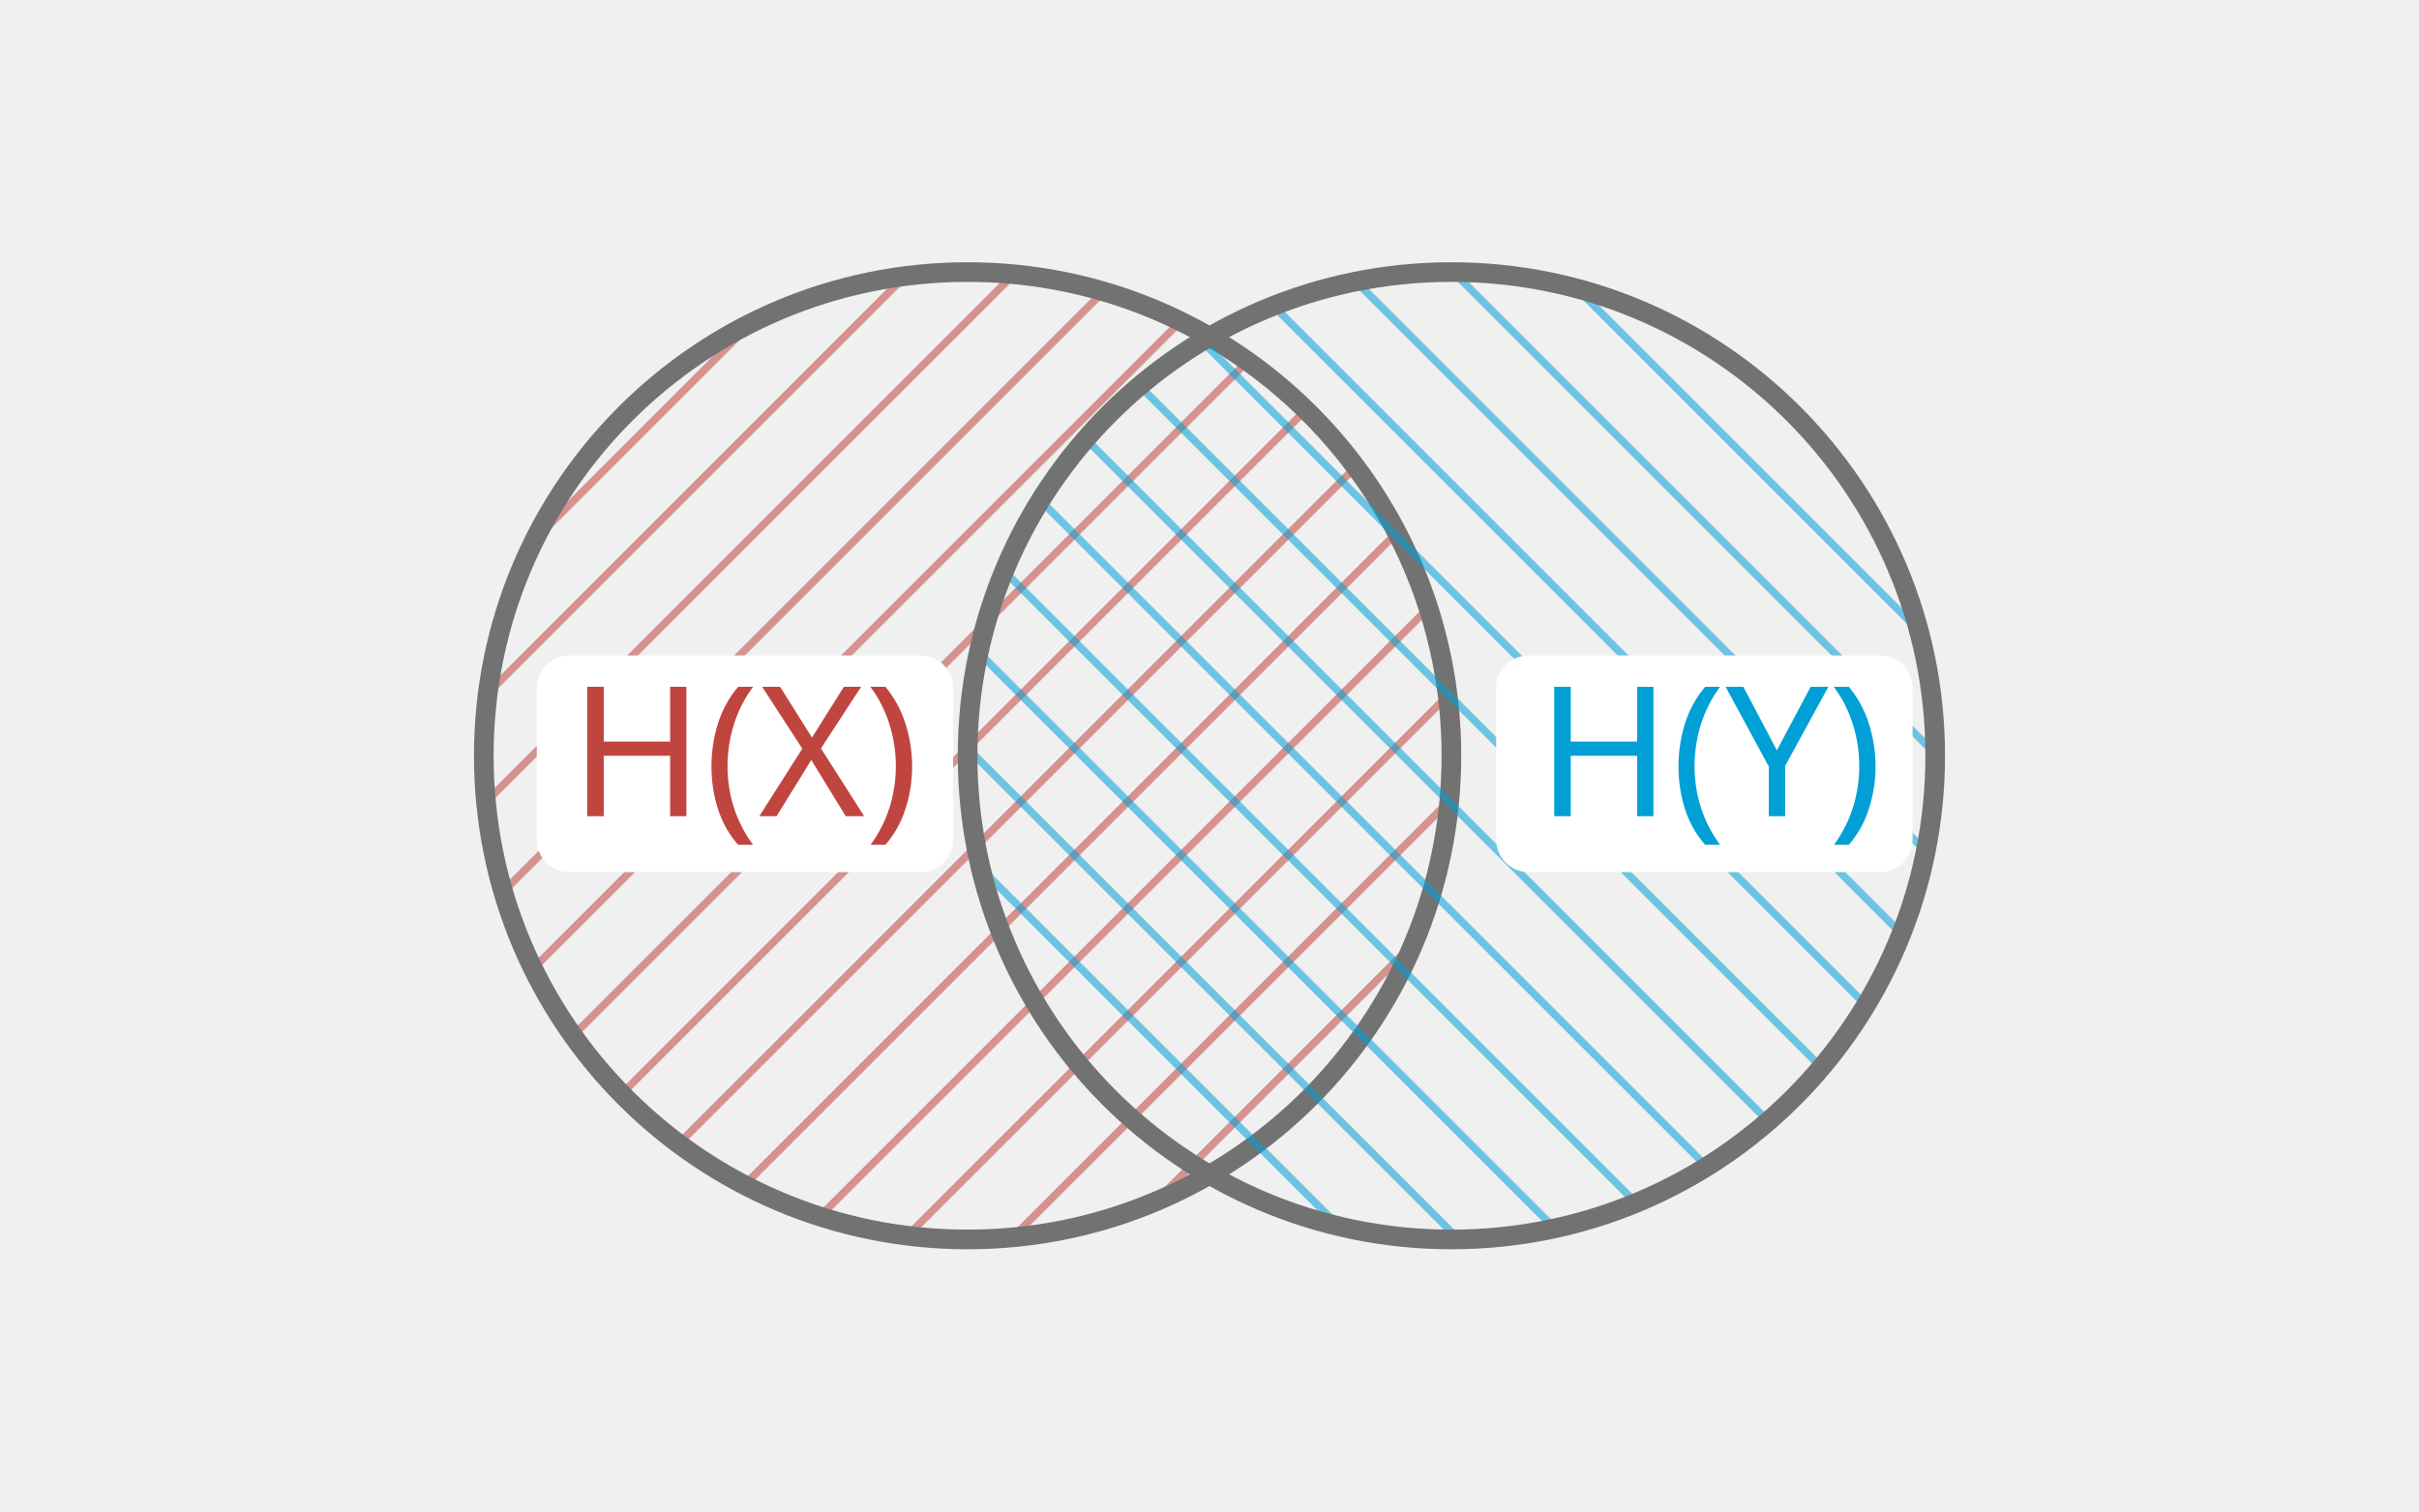
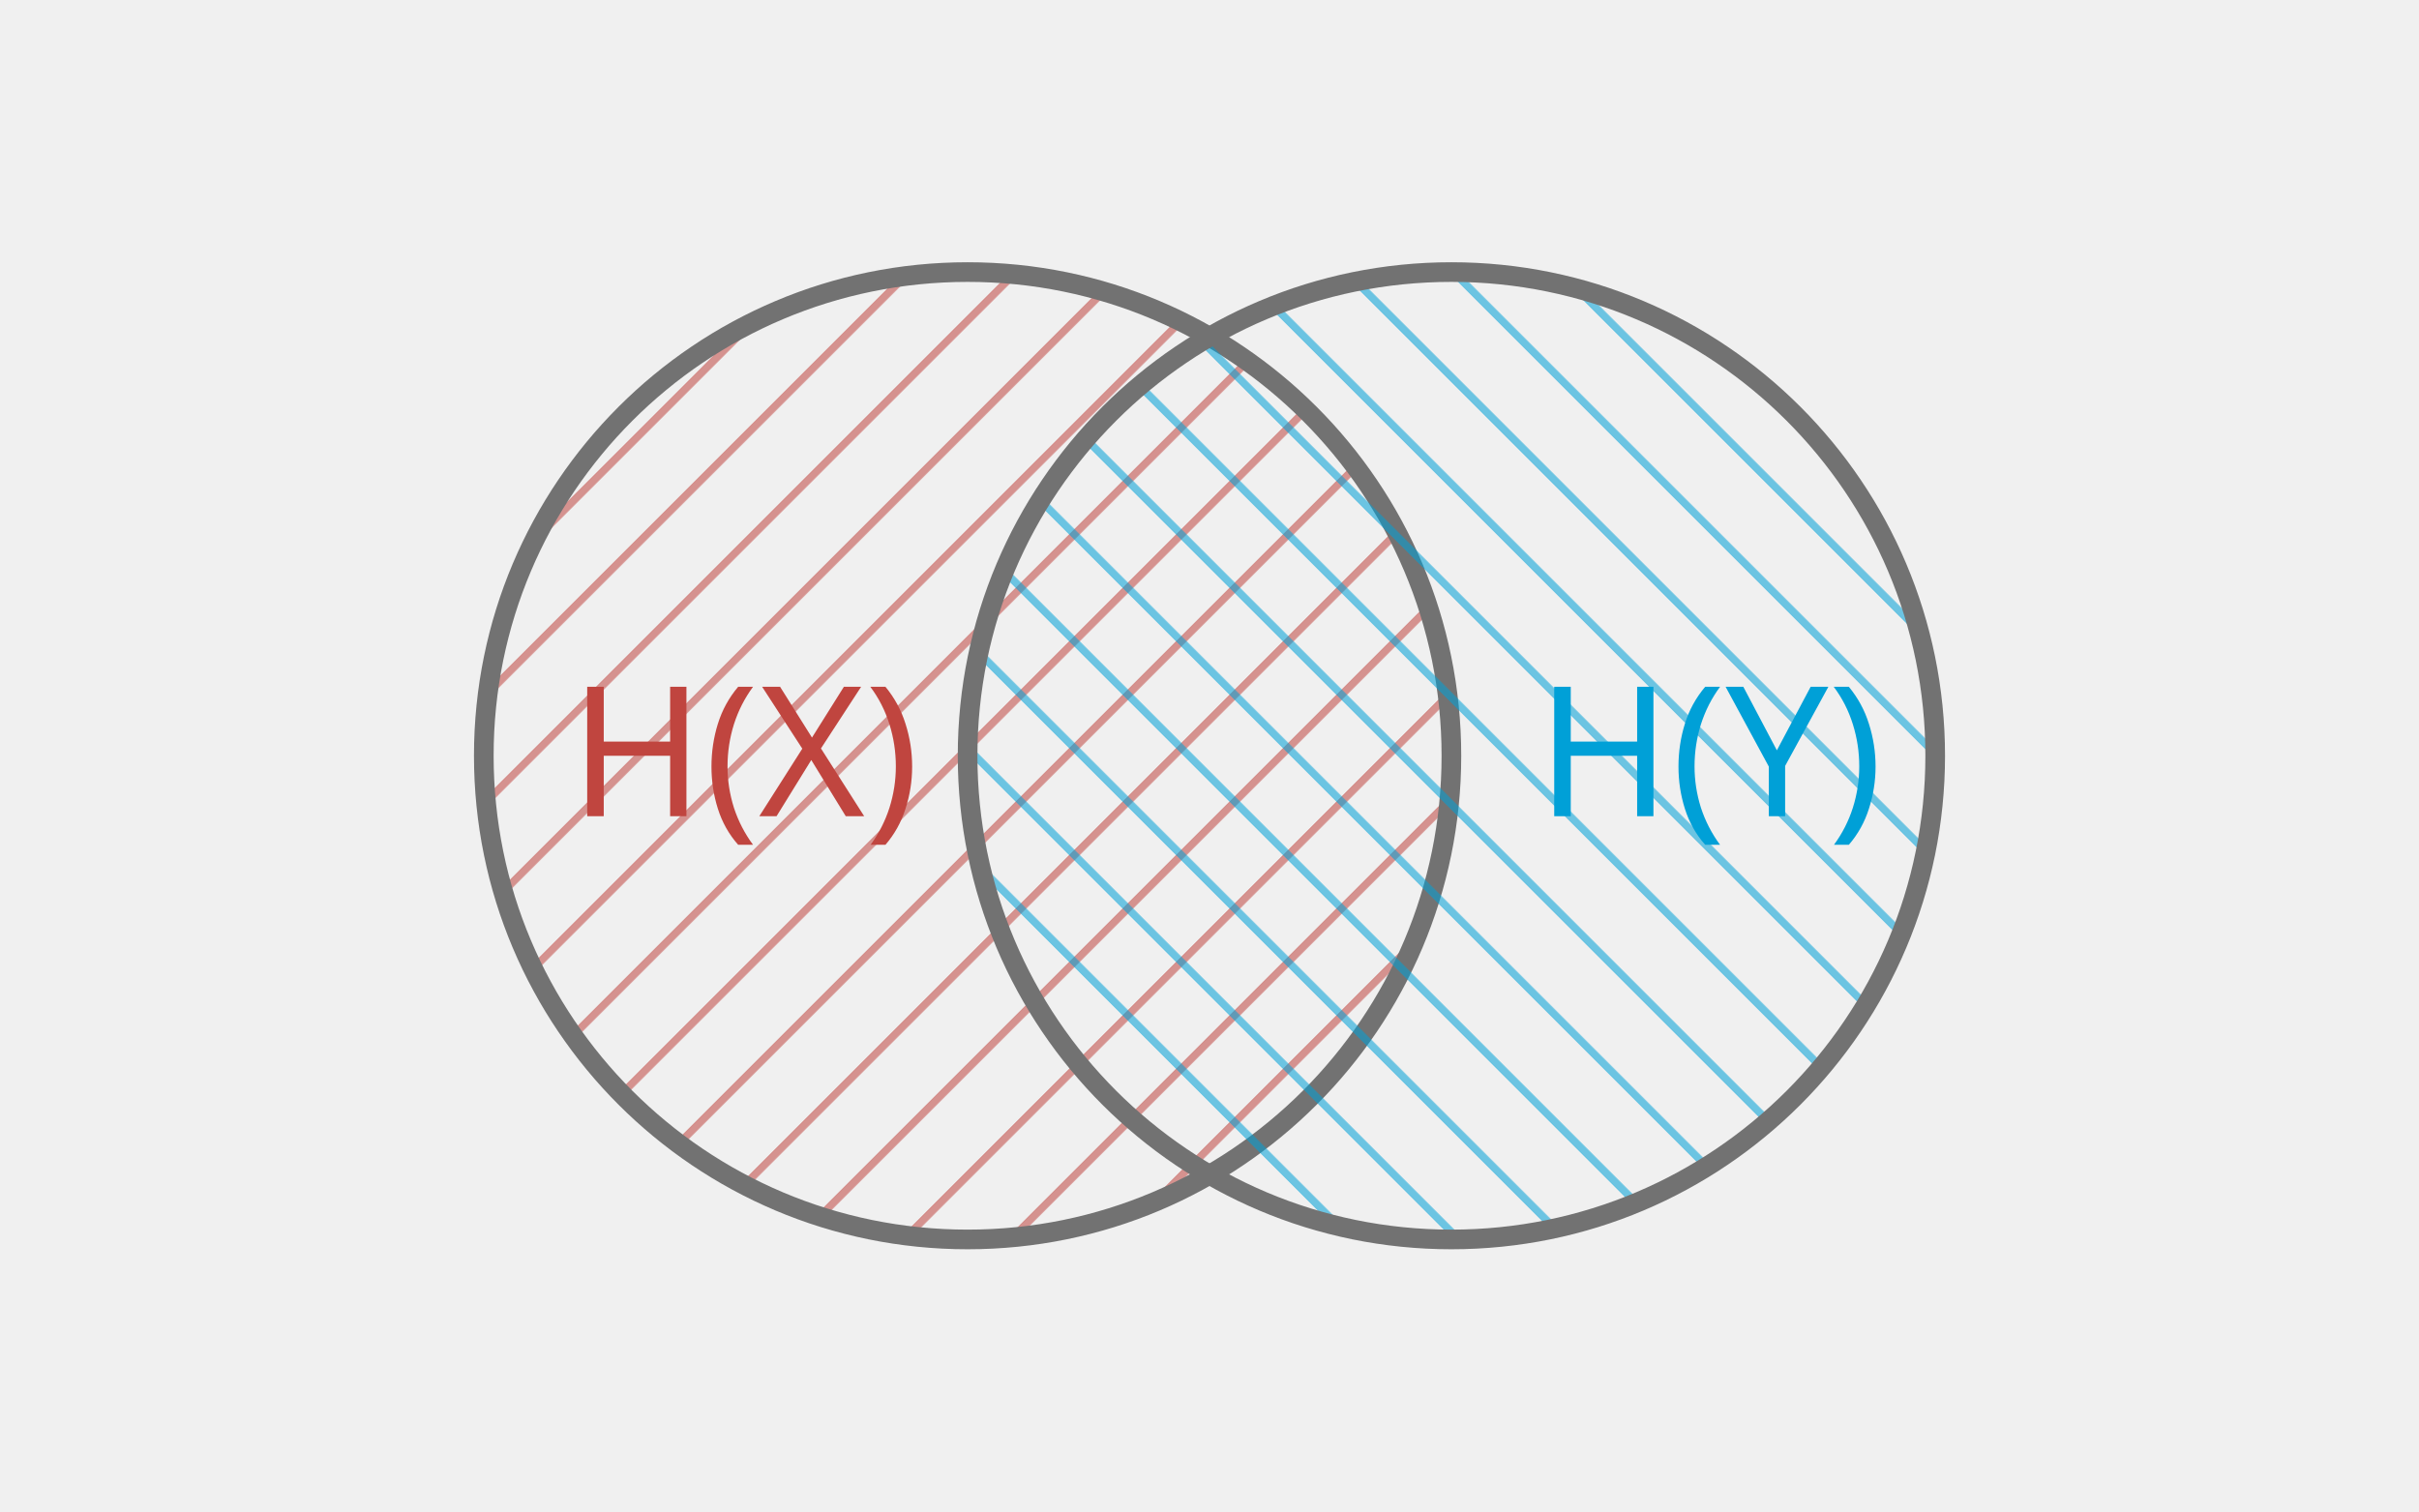
<svg xmlns="http://www.w3.org/2000/svg" viewBox="0 0 160 100" width="160" height="100" version="1.1" id="svg4">
  <defs id="defs2">
    <pattern id="hR" width="5" height="5" patternTransform="rotate(45)" patternUnits="userSpaceOnUse">
      <line x1="0" y1="0" x2="0" y2="5" stroke="#c0453f" stroke-width="1" id="line1" />
    </pattern>
    <pattern id="hC" width="5" height="5" patternTransform="rotate(-45)" patternUnits="userSpaceOnUse">
      <line x1="0" y1="0" x2="0" y2="5" stroke="#00a0d7" stroke-width="1" id="line2" />
    </pattern>
  </defs>
  <circle cx="64" cy="50" r="32" fill="url(#hR)" fill-opacity="0.55" stroke="#727272" stroke-width="1.3" id="circle2" />
  <circle cx="96" cy="50" r="32" fill="url(#hC)" fill-opacity="0.55" stroke="#727272" stroke-width="1.3" id="circle3" />
-   <rect style="fill:#ffffff;fill-opacity:1;stroke-width:1.333;stroke-linecap:square" id="rect4" width="27.541" height="14.333" x="35.504" y="43.366" rx="2.148" />
+   <rect style="fill:none;stroke-width:1.333;stroke-linecap:square" id="rect4" width="27.541" height="14.333" x="35.504" y="43.366" rx="2.148" />
  <text x="49.246" y="54" text-anchor="middle" font-family="system-ui, sans-serif" font-size="12px" fill="#c0453f" id="text3">H(X)</text>
-   <rect style="fill:#ffffff;fill-opacity:1;stroke-width:1.333;stroke-linecap:square" id="rect5" width="27.541" height="14.333" x="98.961" y="43.366" rx="2.148" />
+   <rect style="fill:none;stroke-width:1.333;stroke-linecap:square" id="rect5" width="27.541" height="14.333" x="98.961" y="43.366" rx="2.148" />
  <text x="113.085" y="54" text-anchor="middle" font-family="system-ui, sans-serif" font-size="12px" fill="#00a0d7" id="text4">H(Y)</text>
</svg>
